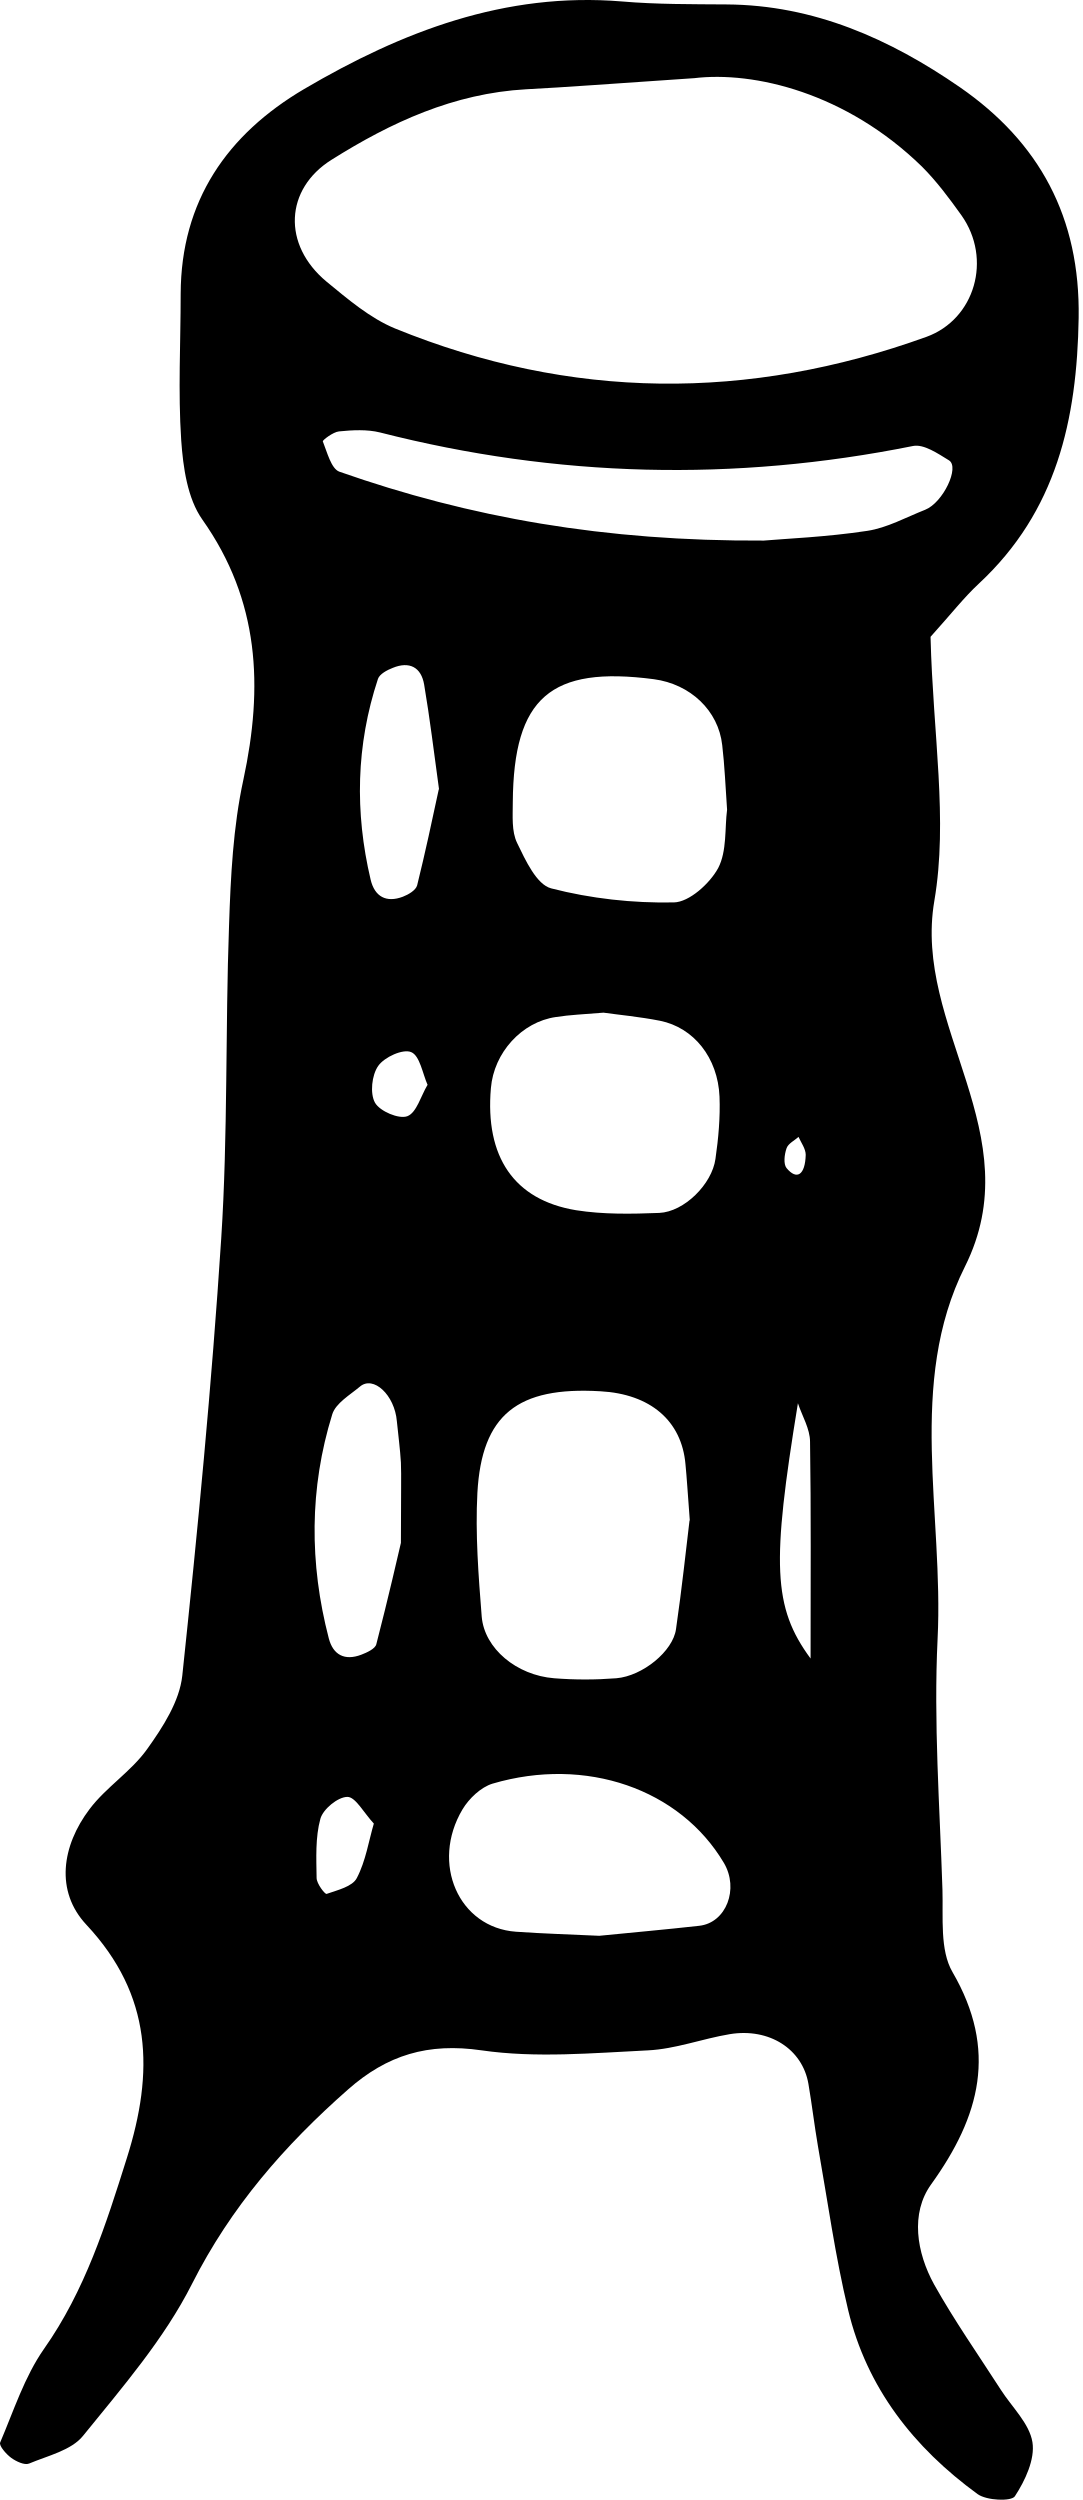
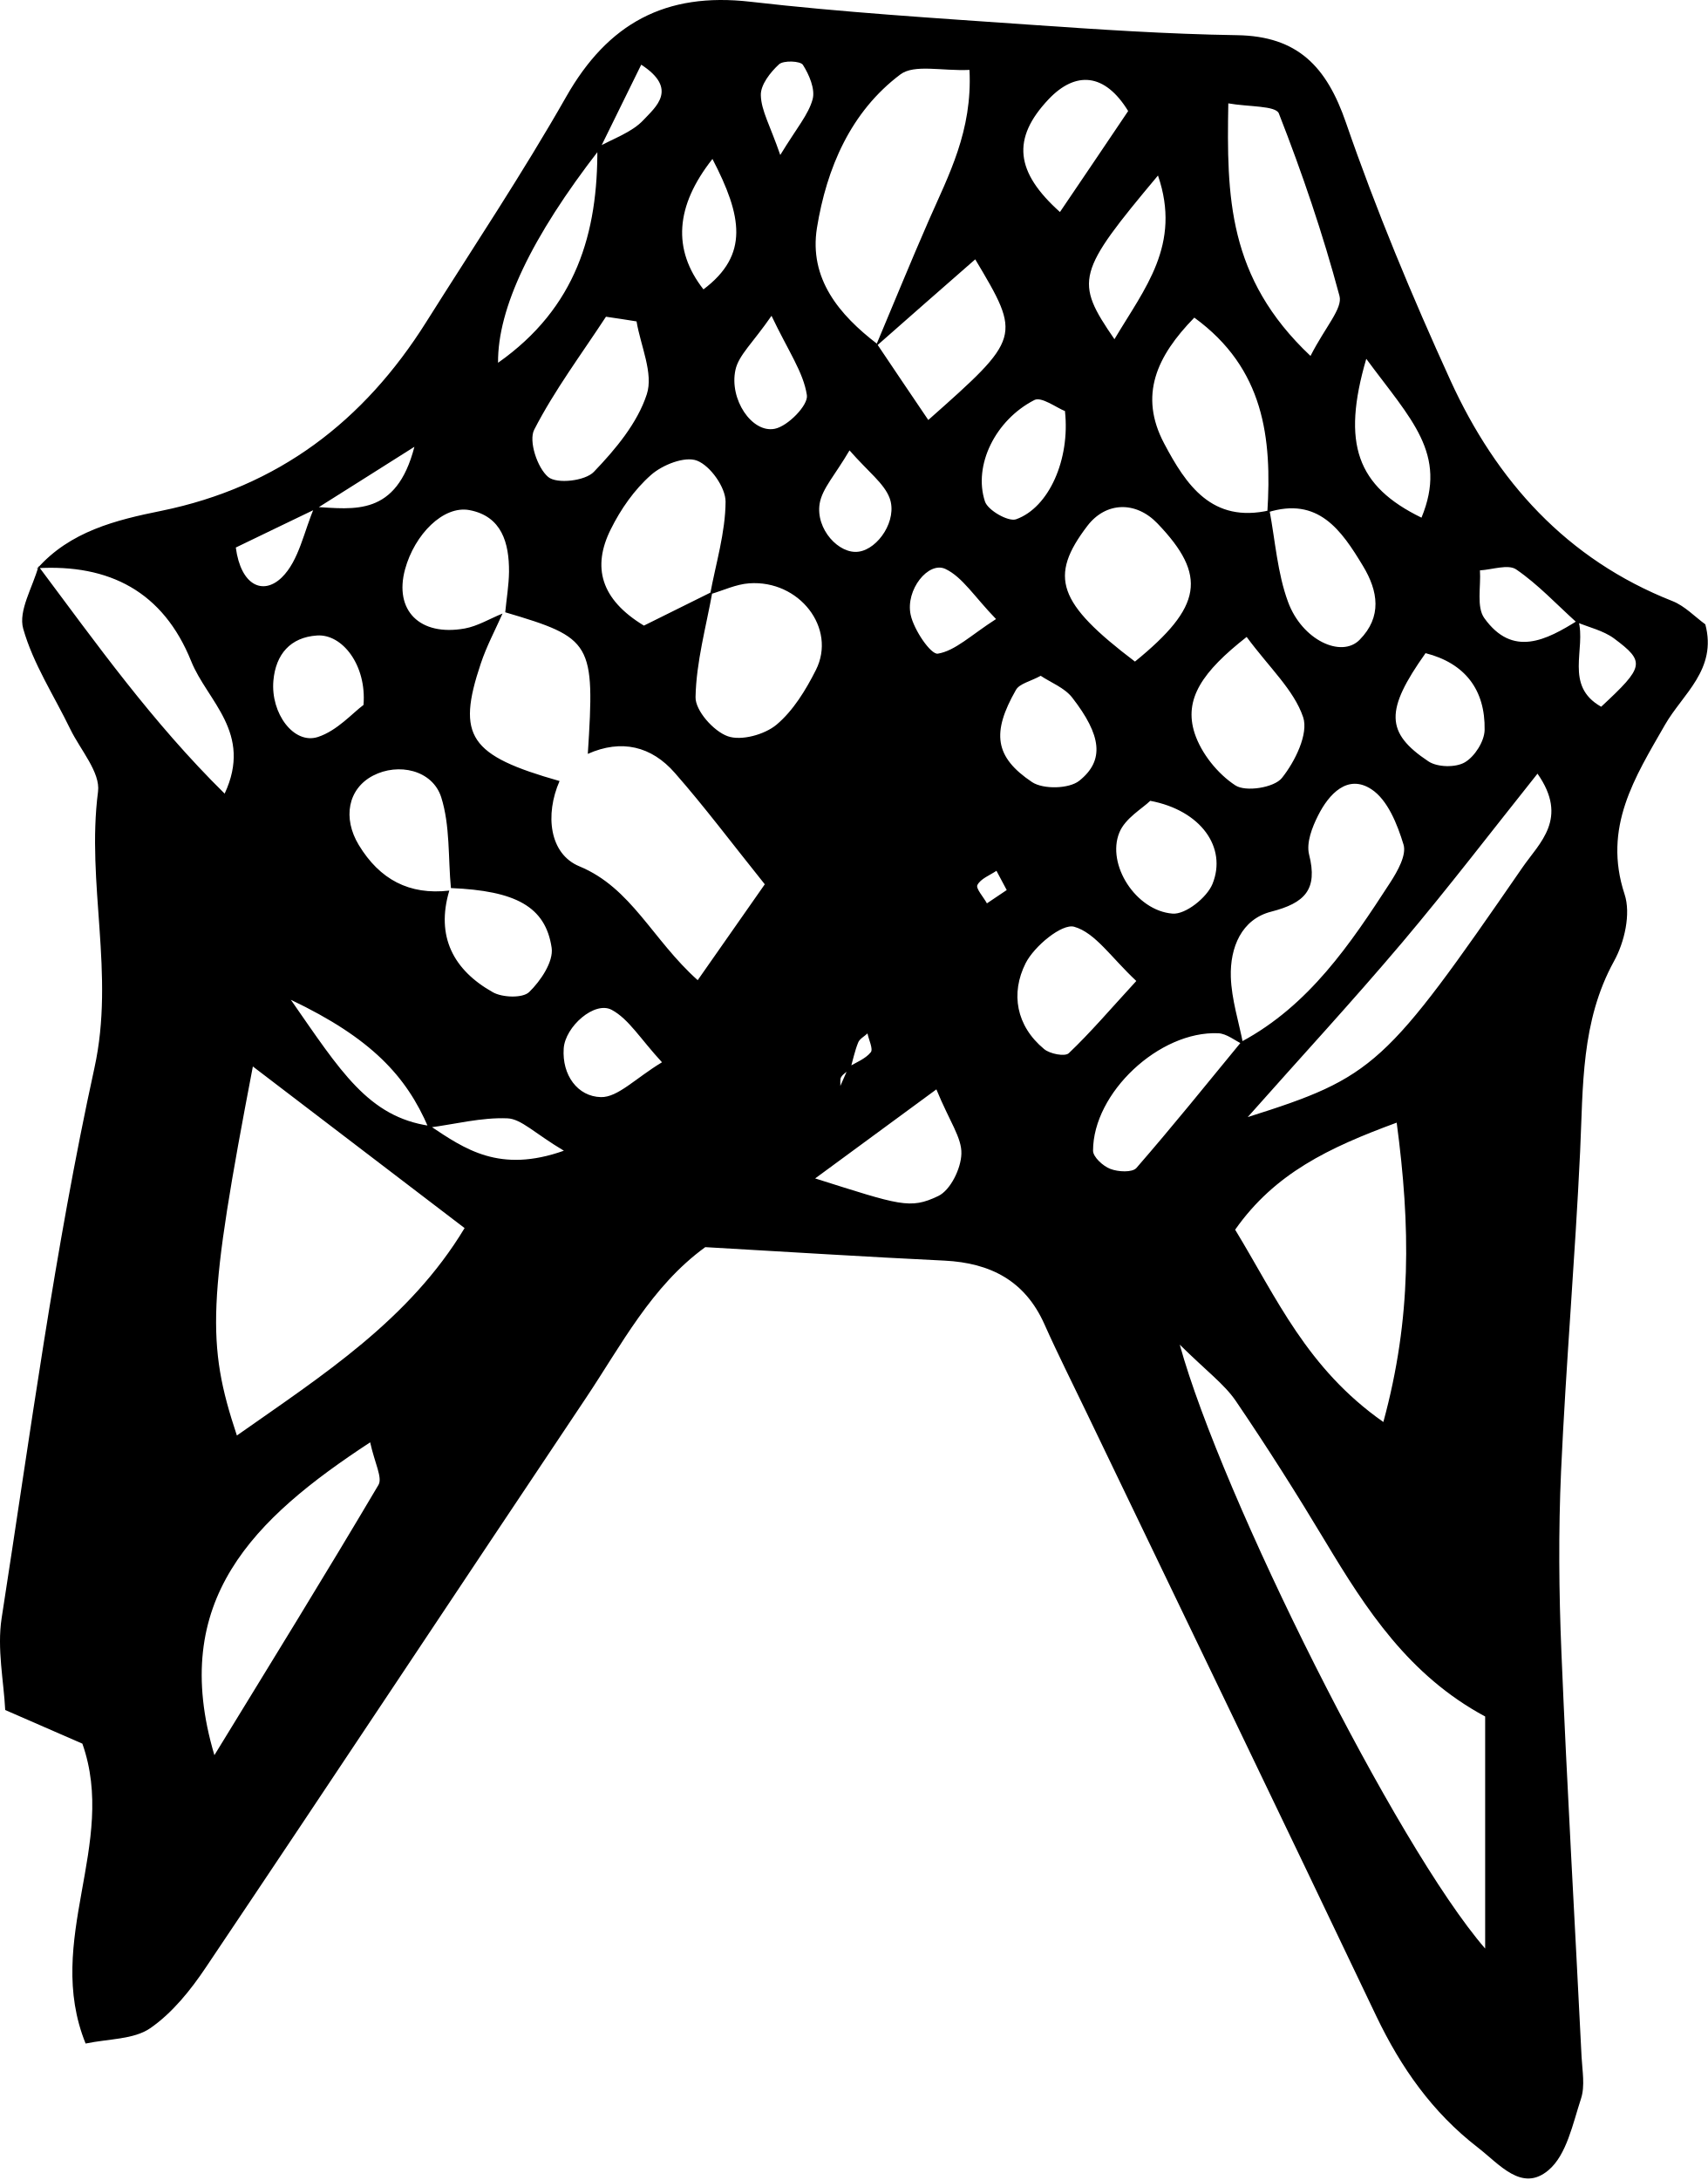
- <svg xmlns="http://www.w3.org/2000/svg" width="197" height="455" viewBox="0 0 197 455" fill="none">
-   <path d="M169.363 116.041C169.806 133.698 172.56 149.24 170.051 163.945C166.117 186.913 187.659 206.439 175.609 230.538C165.035 251.687 171.773 275.589 170.642 298.263C169.904 313.46 171.035 328.706 171.527 343.953C171.675 349.019 171.035 354.921 173.347 358.905C181.609 373.118 178.412 385.119 169.461 397.562C165.674 402.825 166.806 409.956 170.002 415.76C173.691 422.35 178.068 428.596 182.15 434.941C184.167 438.088 187.363 441.089 187.904 444.482C188.396 447.581 186.577 451.466 184.708 454.319C184.068 455.302 179.544 455.105 177.921 453.925C166.314 445.466 157.756 434.596 154.363 420.432C152.002 410.595 150.625 400.513 148.854 390.529C148.215 386.791 147.772 383.004 147.133 379.266C146.051 372.922 140.002 369.036 132.821 370.217C127.804 371.053 122.935 372.922 117.919 373.167C107.836 373.659 97.557 374.594 87.672 373.167C77.885 371.741 70.458 374.004 63.327 380.299C51.769 390.48 42.031 401.644 34.949 415.661C29.883 425.694 22.26 434.498 15.128 443.302C13.014 445.958 8.686 446.941 5.292 448.368C4.456 448.712 2.931 447.974 2.046 447.335C1.112 446.646 -0.216 445.122 0.03 444.531C2.489 438.777 4.456 432.58 7.997 427.514C15.473 416.891 19.26 404.94 23.096 392.742C28.014 377.151 27.768 363.184 15.719 350.298C10.014 344.199 11.243 335.936 16.309 329.248C19.309 325.264 23.883 322.411 26.785 318.329C29.637 314.345 32.687 309.624 33.178 304.951C35.982 278.491 38.539 251.982 40.261 225.423C41.49 206.439 40.998 187.356 41.687 168.371C41.982 159.519 42.425 150.518 44.294 141.911C47.933 124.993 47.244 109.303 36.818 94.549C34.113 90.713 33.326 85.056 32.981 80.138C32.391 71.285 32.883 62.383 32.883 53.481C32.932 36.562 41.343 24.463 55.359 16.201C73.114 5.774 91.901 -1.505 113.197 0.266C119.492 0.807 125.886 0.758 132.231 0.807C148.166 0.905 161.986 7.102 174.675 15.857C189.183 25.89 196.61 39.563 196.315 57.858C196.02 76.4 192.282 93.073 178.167 106.205C175.412 108.762 173.052 111.812 169.363 115.894V116.041ZM126.23 14.234C110.935 15.266 103.312 15.857 95.738 16.25C82.606 16.988 71.196 22.25 60.327 29.087C51.867 34.398 51.326 44.53 59.441 51.268C63.327 54.465 67.36 57.908 71.885 59.777C103.853 72.81 136.214 73.007 168.625 61.301C177.429 58.104 180.626 47.137 174.97 39.169C172.756 36.071 170.445 32.972 167.789 30.316C154.018 16.89 137.247 12.906 126.28 14.234H126.23ZM125.542 276.721C125.148 271.507 125.001 268.999 124.755 266.491C124.067 258.572 118.361 253.703 109.263 253.211C94.213 252.326 87.672 257.441 86.885 271.704C86.492 279.18 87.082 286.754 87.672 294.23C88.163 300.033 94.016 304.902 100.853 305.443C104.591 305.738 108.378 305.738 112.165 305.443C116.935 305.05 122.493 300.525 123.034 296.492C124.116 289.066 124.902 281.59 125.493 276.721H125.542ZM109.804 184.307C106.262 184.602 103.705 184.7 101.197 185.094C94.951 185.979 89.885 191.586 89.344 198.029C88.262 210.521 93.525 218.39 104.836 220.259C109.804 221.046 114.919 220.948 119.984 220.751C124.509 220.554 129.575 215.538 130.214 210.914C130.755 207.177 131.1 203.34 130.952 199.603C130.657 192.471 126.231 187.012 120.132 185.782C116.394 185.044 112.607 184.7 109.853 184.307H109.804ZM139.018 98.385C142.903 98.04 150.428 97.746 157.854 96.614C161.445 96.073 164.887 94.155 168.379 92.778C171.625 91.499 174.724 85.007 172.707 83.778C170.691 82.548 168.133 80.778 166.166 81.171C133.608 87.712 101.345 86.925 69.18 78.712C66.819 78.122 64.163 78.269 61.704 78.515C60.622 78.614 58.655 80.138 58.753 80.335C59.54 82.302 60.278 85.302 61.753 85.843C85.557 94.204 110.099 98.532 139.018 98.385ZM132.329 147.371C132.034 143.141 131.886 139.354 131.444 135.616C130.755 129.321 125.64 124.501 119.001 123.615C100.213 121.156 93.475 126.96 93.328 145.993C93.328 148.502 93.082 151.305 94.115 153.42C95.639 156.568 97.656 160.994 100.312 161.683C107.541 163.552 115.165 164.388 122.64 164.24C125.444 164.191 129.181 160.797 130.706 157.994C132.329 154.895 131.886 150.666 132.329 147.371ZM109.066 352.314C114.968 351.724 121.116 351.183 127.263 350.494C132.182 349.953 134.542 343.756 131.739 339.035C123.771 325.608 106.656 319.608 89.639 324.624C87.524 325.264 85.36 327.329 84.18 329.297C78.327 339.133 83.491 350.839 93.918 351.576C98.836 351.921 103.804 352.068 109.066 352.314ZM72.966 280.803C72.966 271.212 73.065 268.704 72.966 266.196C72.819 263.687 72.475 261.179 72.229 258.671C71.835 253.9 67.95 250.26 65.491 252.375C63.671 253.9 61.114 255.375 60.474 257.392C56.294 270.868 56.294 284.541 59.835 298.164C60.622 301.213 62.737 302.295 65.737 301.164C66.77 300.771 68.294 300.082 68.491 299.246C70.655 290.885 72.573 282.475 72.966 280.803ZM79.901 143.633C78.967 136.846 78.229 130.698 77.196 124.599C76.655 121.402 74.491 120.32 71.491 121.55C70.458 121.943 69.081 122.681 68.786 123.566C64.802 135.616 64.556 147.813 67.458 160.109C68.196 163.207 70.311 164.339 73.311 163.207C74.344 162.814 75.672 162.027 75.918 161.142C77.393 155.191 78.672 149.19 79.852 143.682L79.901 143.633ZM145.215 255.425C140.444 284.59 140.641 292.508 147.526 301.853C147.526 287.639 147.625 275.049 147.428 262.409C147.428 260.048 146.002 257.736 145.215 255.375V255.425ZM68.048 331.903C66.179 329.887 64.704 327.034 63.228 327.034C61.507 327.034 58.802 329.247 58.31 331.018C57.376 334.412 57.572 338.199 57.622 341.789C57.622 342.822 59.146 344.789 59.441 344.691C61.409 344.002 64.163 343.363 64.95 341.789C66.573 338.691 67.114 335.002 68.048 331.854V331.903ZM77.835 197.488C76.901 195.373 76.409 192.127 74.835 191.487C73.36 190.848 69.966 192.373 68.835 193.996C67.655 195.668 67.311 199.012 68.245 200.684C69.13 202.258 72.622 203.734 74.147 203.144C75.819 202.504 76.606 199.455 77.786 197.488H77.835ZM145.362 206.881C144.625 207.57 143.444 208.111 143.149 208.996C142.756 210.127 142.559 211.849 143.149 212.587C145.018 214.849 146.543 213.865 146.641 210.177C146.641 209.095 145.805 207.963 145.313 206.881H145.362Z" fill="black" />
+ <svg xmlns="http://www.w3.org/2000/svg" width="467" height="596" viewBox="0 0 467 596" fill="none">
+   <path d="M10.13 155.495C19.13 145.265 31.721 142.166 44.115 139.658C76.083 133.117 99.493 115.165 116.56 88.016C129.445 67.556 142.872 47.441 154.823 26.44C166.233 6.373 181.972 -2.185 205.136 0.471C230.367 3.373 255.744 4.947 281.073 6.718C300.106 8.045 319.14 9.324 338.222 9.619C354.895 9.865 362.764 18.275 368.027 33.522C376.289 57.474 386.076 80.934 396.601 104.001C409.143 131.494 428.373 152.937 457.341 164.348C460.685 165.676 463.39 168.577 466.292 170.692C469.587 183.037 460.095 189.726 455.275 198.136C447.013 212.547 438.209 226.219 444.209 244.466C445.98 249.777 444.209 257.597 441.308 262.811C432.258 279.287 432.898 297.042 432.061 314.797C430.684 343.962 428.176 373.078 426.848 402.244C426.111 418.72 426.258 435.343 426.947 451.819C428.471 488.657 430.635 525.495 432.455 562.332C432.652 566.119 433.439 570.251 432.307 573.743C430.045 580.628 428.373 589.137 423.405 593.318C416.126 599.465 410.028 591.694 404.028 587.071C391.634 577.481 383.076 565.283 376.338 551.217C350.075 496.083 323.517 441.147 297.057 386.112C293.221 378.095 289.188 370.127 285.549 361.963C280.237 350.11 270.794 345.29 258.302 344.65C236.76 343.618 215.268 342.24 192.841 340.962C178.086 351.684 169.922 367.717 160.135 382.324C125.461 434.114 91.083 486.099 56.312 537.839C52.131 544.086 47.115 550.332 41.065 554.512C36.541 557.611 29.753 557.365 23.409 558.693C11.95 530.364 32.213 504.198 22.524 476.705C16.917 474.246 10.228 471.344 1.425 467.508C1.031 459.639 -0.838 450.786 0.441 442.425C8.261 392.161 14.95 341.601 25.819 291.976C31.475 266.204 23.557 241.564 26.803 216.432C27.491 211.169 21.983 205.022 19.229 199.366C14.802 190.218 9.048 181.463 6.343 171.872C4.966 166.954 8.95 160.56 10.523 154.806C26.311 175.905 41.606 197.447 61.427 216.973C69.197 200.3 56.656 191.693 52.279 180.775C44.606 161.741 29.901 154.167 10.032 155.347L10.13 155.495ZM231.989 291.73C234.055 290.451 236.613 289.517 238.088 287.697C238.826 286.812 237.547 284.303 237.203 282.533C236.318 283.369 235.039 284.008 234.645 285.041C233.711 287.353 233.219 289.812 232.53 292.222C231.694 292.96 230.612 293.501 230.022 294.435C229.629 295.025 229.825 296.058 229.776 296.894C230.514 295.173 231.301 293.501 232.039 291.779L231.989 291.73ZM86.51 139.068C78.985 142.707 71.46 146.297 64.476 149.691C65.853 160.068 71.902 162.823 77.017 157.905C81.788 153.281 83.116 145.166 86.018 138.576C96.788 139.166 108.346 141.33 113.314 122.149C102.297 129.133 94.379 134.1 86.51 139.068ZM117.592 307.813C127.134 314.157 136.577 320.846 154.184 314.6C146.167 309.829 142.528 305.895 138.741 305.747C131.609 305.452 124.379 307.37 117.15 308.304C111.1 294.189 101.51 283.812 79.526 273.336C93.1 292.812 100.674 305.354 117.543 307.813H117.592ZM431.57 169.561C433.783 177.381 427.586 187.464 437.816 193.218C449.62 182.25 449.964 180.971 441.308 174.528C438.357 172.364 434.471 171.528 430.979 170.052C425.569 165.183 420.553 159.774 414.602 155.692C412.389 154.167 408.061 155.74 404.667 155.937C404.962 160.364 403.684 165.921 405.848 168.971C413.618 179.84 422.815 175.02 431.52 169.561H431.57ZM163.873 40.899C145.282 64.867 136.052 84.295 136.183 99.181C157.577 84.131 163.528 63.671 163.332 40.309C167.61 37.899 172.774 36.227 175.971 32.785C179.217 29.293 185.562 24.325 175.332 17.685C171.299 25.899 167.61 33.374 163.922 40.899H163.873ZM123.297 242.794C122.511 234.482 123.101 225.727 120.642 217.956C118.232 210.48 108.887 208.464 102.002 212.055C95.116 215.645 93.641 223.662 98.116 231.039C103.821 240.433 111.887 244.761 122.855 243.482C119.117 256.024 123.986 265.221 134.757 271.27C137.364 272.746 142.921 272.943 144.692 271.221C147.839 268.172 151.38 262.909 150.839 259.122C149.167 247.81 140.905 243.531 123.347 242.794H123.297ZM347.124 139.51C348.698 147.871 349.288 156.675 352.19 164.544C356.026 175.02 366.797 179.987 371.764 174.922C377.961 168.626 376.83 161.593 372.699 154.757C366.797 144.969 360.453 135.674 346.534 140.101C347.813 119.788 345.698 100.755 326.566 86.836C316.238 97.41 311.369 108.083 318.304 121.215C324.304 132.576 331.386 143.15 347.173 139.51H347.124ZM194.169 162.479C195.742 154.019 198.349 145.609 198.398 137.15C198.398 133.264 194.267 127.362 190.578 125.936C187.283 124.657 181.135 127.067 177.988 129.871C173.463 133.855 169.725 139.215 167.02 144.675C161.856 155.003 164.217 163.856 176.07 171.036C181.775 168.184 188.316 164.987 194.808 161.741C193.087 171.332 190.382 180.922 190.185 190.562C190.086 194.251 195.103 199.906 198.988 201.283C202.677 202.611 209.071 200.841 212.317 198.136C216.891 194.3 220.333 188.644 223.088 183.184C228.842 171.774 218.563 158.494 204.841 159.478C201.251 159.724 197.71 161.446 194.169 162.479ZM137.413 167.741C135.396 172.266 133.036 176.692 131.462 181.414C124.773 201.333 128.363 206.546 153.003 213.53C148.97 222.727 150.2 233.449 158.413 236.843C172.676 242.745 178.381 256.909 190.775 267.975C197.661 258.139 203.071 250.417 209.12 241.761C200.12 230.547 192.693 220.612 184.529 211.317C178.135 203.988 169.922 202.022 160.725 206.104C162.692 175.66 161.954 174.43 138.15 167.397C138.495 163.708 139.134 160.02 139.183 156.331C139.232 148.462 137.216 141.133 128.363 139.461C121.232 138.133 113.363 146.101 110.756 155.642C107.707 166.856 114.74 174.036 127.085 171.823C130.626 171.184 133.97 169.118 137.413 167.741ZM339.452 284.796C357.944 274.861 369.207 258.139 380.175 241.22C382.142 238.171 384.65 233.744 383.765 230.891C382.093 225.383 379.437 218.694 375.01 215.792C368.518 211.514 363.354 217.071 360.403 222.973C358.78 226.17 357.157 230.4 357.944 233.597C360.403 243.236 356.764 246.875 347.616 249.236C339.452 251.302 336.304 259.073 336.55 267.09C336.747 273.286 338.763 279.434 339.944 285.582C337.681 284.5 335.419 282.582 333.108 282.484C317.025 281.795 298.877 298.763 298.877 314.6C298.877 316.321 301.631 318.83 303.598 319.567C305.713 320.404 309.598 320.6 310.73 319.321C320.566 308.009 329.96 296.354 339.452 284.796ZM239.859 94.115C244.433 100.902 249.006 107.738 253.826 114.821C279.253 92.295 279.302 92.099 266.663 70.901C257.417 78.967 248.367 86.934 239.367 94.853C244.236 83.295 248.957 71.688 253.974 60.228C259.384 47.883 265.925 35.834 265.089 19.112C257.515 19.456 250.039 17.489 246.203 20.341C232.58 30.571 226.038 45.965 223.383 62.294C221.169 76.163 229.432 86.049 239.908 94.066L239.859 94.115ZM69.148 291.534C56.853 355.668 56.361 367.176 64.771 392.456C88.28 375.931 111.936 360.832 127.035 335.749C107.608 320.945 89.952 307.469 69.099 291.534H69.148ZM406.093 532.773V469.279C385.24 458.066 373.584 440.064 362.42 421.473C354.6 408.44 346.436 395.555 337.878 382.964C334.731 378.39 330.009 374.947 322.583 367.619C334.042 409.08 381.847 504.739 406.093 532.724V532.773ZM381.896 306.928C363.305 313.764 348.551 320.797 337.731 336.191C349.092 354.88 357.354 374.111 378.256 388.768C386.027 360.291 385.683 335.257 381.896 306.879V306.928ZM58.623 479.853C73.673 455.262 88.821 430.769 103.477 405.981C104.658 404.014 102.444 399.981 101.215 394.325C69.394 415.178 46.033 437.556 58.623 479.853ZM341.173 305.403C375.748 294.484 378.798 291.533 416.274 237.187C420.946 230.4 429.012 223.809 420.405 211.514C407.815 227.301 396.011 242.744 383.47 257.598C369.748 273.828 355.288 289.468 341.173 305.403ZM358.338 97.312C362.42 89.295 367.191 84.327 366.256 80.885C361.731 63.966 356.075 47.342 349.682 31.013C348.846 28.849 341.37 29.243 335.862 28.259C335.419 53.589 335.616 75.918 358.338 97.312ZM310.336 180.873C328.779 165.872 330.157 157.363 316.484 143.101C310.533 136.904 302.369 137.199 297.352 143.74C286.68 157.708 289.188 164.84 310.336 180.873ZM174.053 87.869C171.25 87.426 168.496 86.983 165.692 86.59C159.004 96.82 151.626 106.657 146.069 117.477C144.495 120.526 146.905 127.903 149.905 130.412C152.266 132.379 160.036 131.494 162.397 128.985C168.299 122.837 174.299 115.657 176.857 107.788C178.725 102.083 175.184 94.607 174.053 87.869ZM340.878 174.135C328.779 183.627 323.615 191.103 326.665 200.497C328.484 206.005 332.96 211.563 337.78 214.711C340.583 216.58 348.403 215.35 350.518 212.694C354.108 208.218 357.846 200.595 356.321 196.07C353.813 188.644 347.124 182.594 340.878 174.135ZM310.681 268.172C303.795 261.729 299.467 254.991 293.713 253.368C290.368 252.434 282.794 258.68 280.434 263.352C276.302 271.566 277.827 280.467 285.499 286.812C287.073 288.14 291.205 288.927 292.237 287.943C298.139 282.337 303.451 276.09 310.681 268.221V268.172ZM256.039 297.829C242.908 307.468 233.563 314.354 222.891 322.174C246.105 329.502 248.81 330.683 256.531 326.994C259.876 325.42 262.777 319.469 262.876 315.436C263.023 311.059 259.63 306.583 256.039 297.829ZM308.517 30.423C302.074 19.849 294.057 19.407 286.729 27.128C276.548 37.899 277.63 47.047 289.827 57.966C296.123 48.67 302.32 39.522 308.467 30.374L308.517 30.423ZM314.517 218.94C312.353 221.055 307.631 223.711 306.057 227.646C302.516 236.351 310.582 248.991 320.615 249.778C324.156 250.073 330.009 245.4 331.534 241.663C335.567 231.728 328.386 221.547 314.517 218.94ZM291.254 112.411C288.795 111.427 284.762 108.378 282.844 109.361C272.171 114.821 266.073 127.215 269.319 137.1C270.105 139.51 275.712 142.707 277.827 141.969C286.827 138.773 292.631 125.592 291.204 112.46L291.254 112.411ZM316.632 47.982C294.352 74.59 293.762 76.803 304.729 92.738C312.992 78.819 323.124 66.917 316.632 47.982ZM389.765 178.61C378.748 194.152 378.748 200.3 390.601 208.169C393.06 209.792 398.028 209.891 400.536 208.415C403.241 206.841 405.897 202.66 405.946 199.562C406.143 188.594 400.585 181.315 389.765 178.561V178.61ZM284.565 184.758C281.811 186.283 278.762 186.873 277.778 188.644C271.138 200.3 271.925 206.939 282.204 213.825C285.254 215.842 292.336 215.694 295.139 213.432C302.074 207.874 301.188 201.038 293.172 190.71C291.057 188.004 287.27 186.578 284.565 184.758ZM99.395 192.726C100.28 181.856 93.592 173.249 86.657 173.741C79.427 174.233 75.394 178.856 74.755 186.086C73.968 195.037 80.362 203.644 86.952 201.48C92.215 199.759 96.444 194.89 99.395 192.726ZM194.808 43.457C184.644 56.343 183.824 68.228 192.349 79.114C204.89 69.671 202.923 59.097 194.808 43.457ZM373.584 98.098C366.797 121.362 371.027 132.92 388.683 141.527C395.913 124.018 385.83 114.722 373.584 98.098ZM210.989 86.295C205.874 93.722 201.989 97.066 201.103 101.099C199.333 109.115 205.579 118.46 211.825 117.231C215.415 116.542 221.071 110.738 220.628 108.033C219.694 101.787 215.563 96.033 210.94 86.295H210.989ZM181.037 290.451C175.086 284.008 171.938 278.599 167.266 276.09C162.594 273.582 154.528 280.664 154.135 286.665C153.643 293.894 157.922 299.796 164.315 299.944C168.938 300.042 173.709 294.829 181.037 290.403V290.451ZM272.368 169.266C266.368 163.069 263.171 157.757 258.499 155.544C253.875 153.38 247.531 161.249 249.006 168.085C249.892 172.216 254.515 179.004 256.433 178.709C261.204 177.922 265.433 173.692 272.319 169.266H272.368ZM232.285 123.133C228.35 129.871 224.809 133.559 224.12 137.691C222.989 144.675 229.432 151.609 234.793 150.823C240.154 150.085 245.465 142.117 243.252 136.166C241.728 132.133 237.498 129.084 232.285 123.133ZM213.35 42.375C217.874 34.948 221.071 31.309 222.202 27.128C222.94 24.374 221.268 20.439 219.546 17.734C218.858 16.652 214.235 16.456 213.005 17.587C210.645 19.751 207.94 23.194 208.038 26.047C208.136 30.227 210.595 34.358 213.35 42.375ZM275.27 243.335C274.335 241.564 273.401 239.843 272.466 238.072C270.646 239.302 268.138 240.236 267.253 241.957C266.761 242.892 268.925 245.253 269.859 246.974C271.679 245.744 273.45 244.564 275.27 243.335Z" fill="black" />
</svg>
